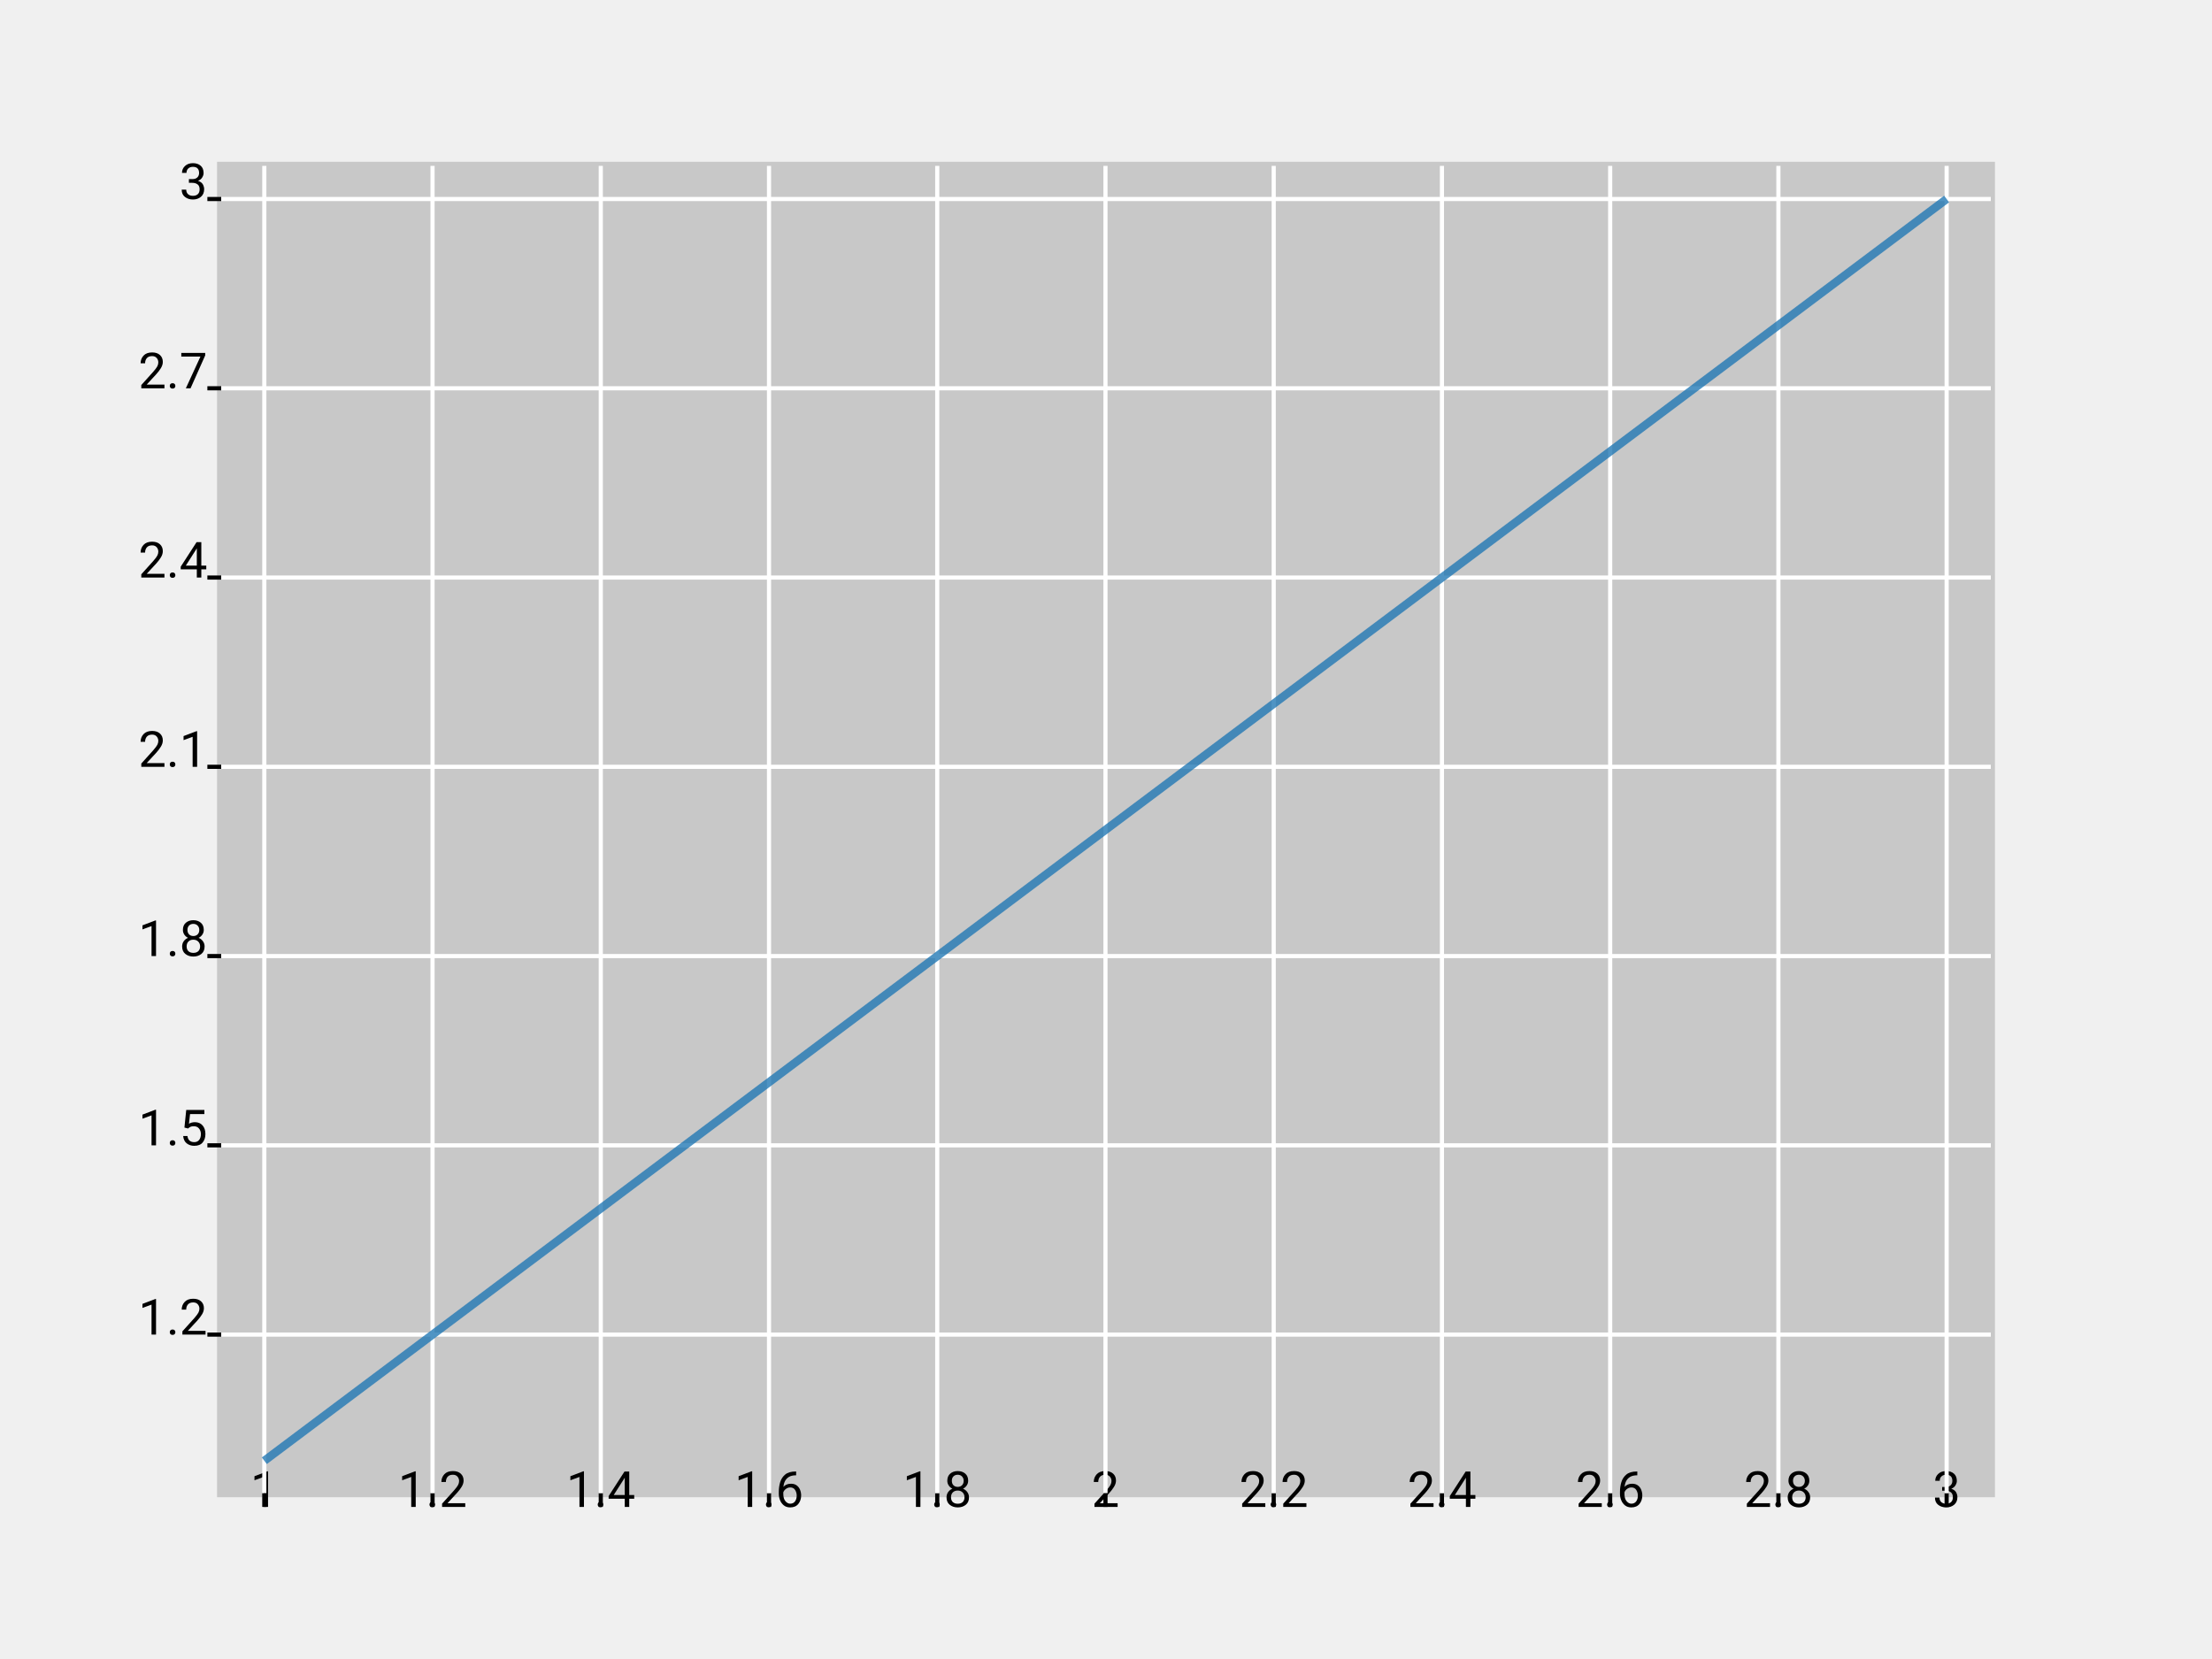
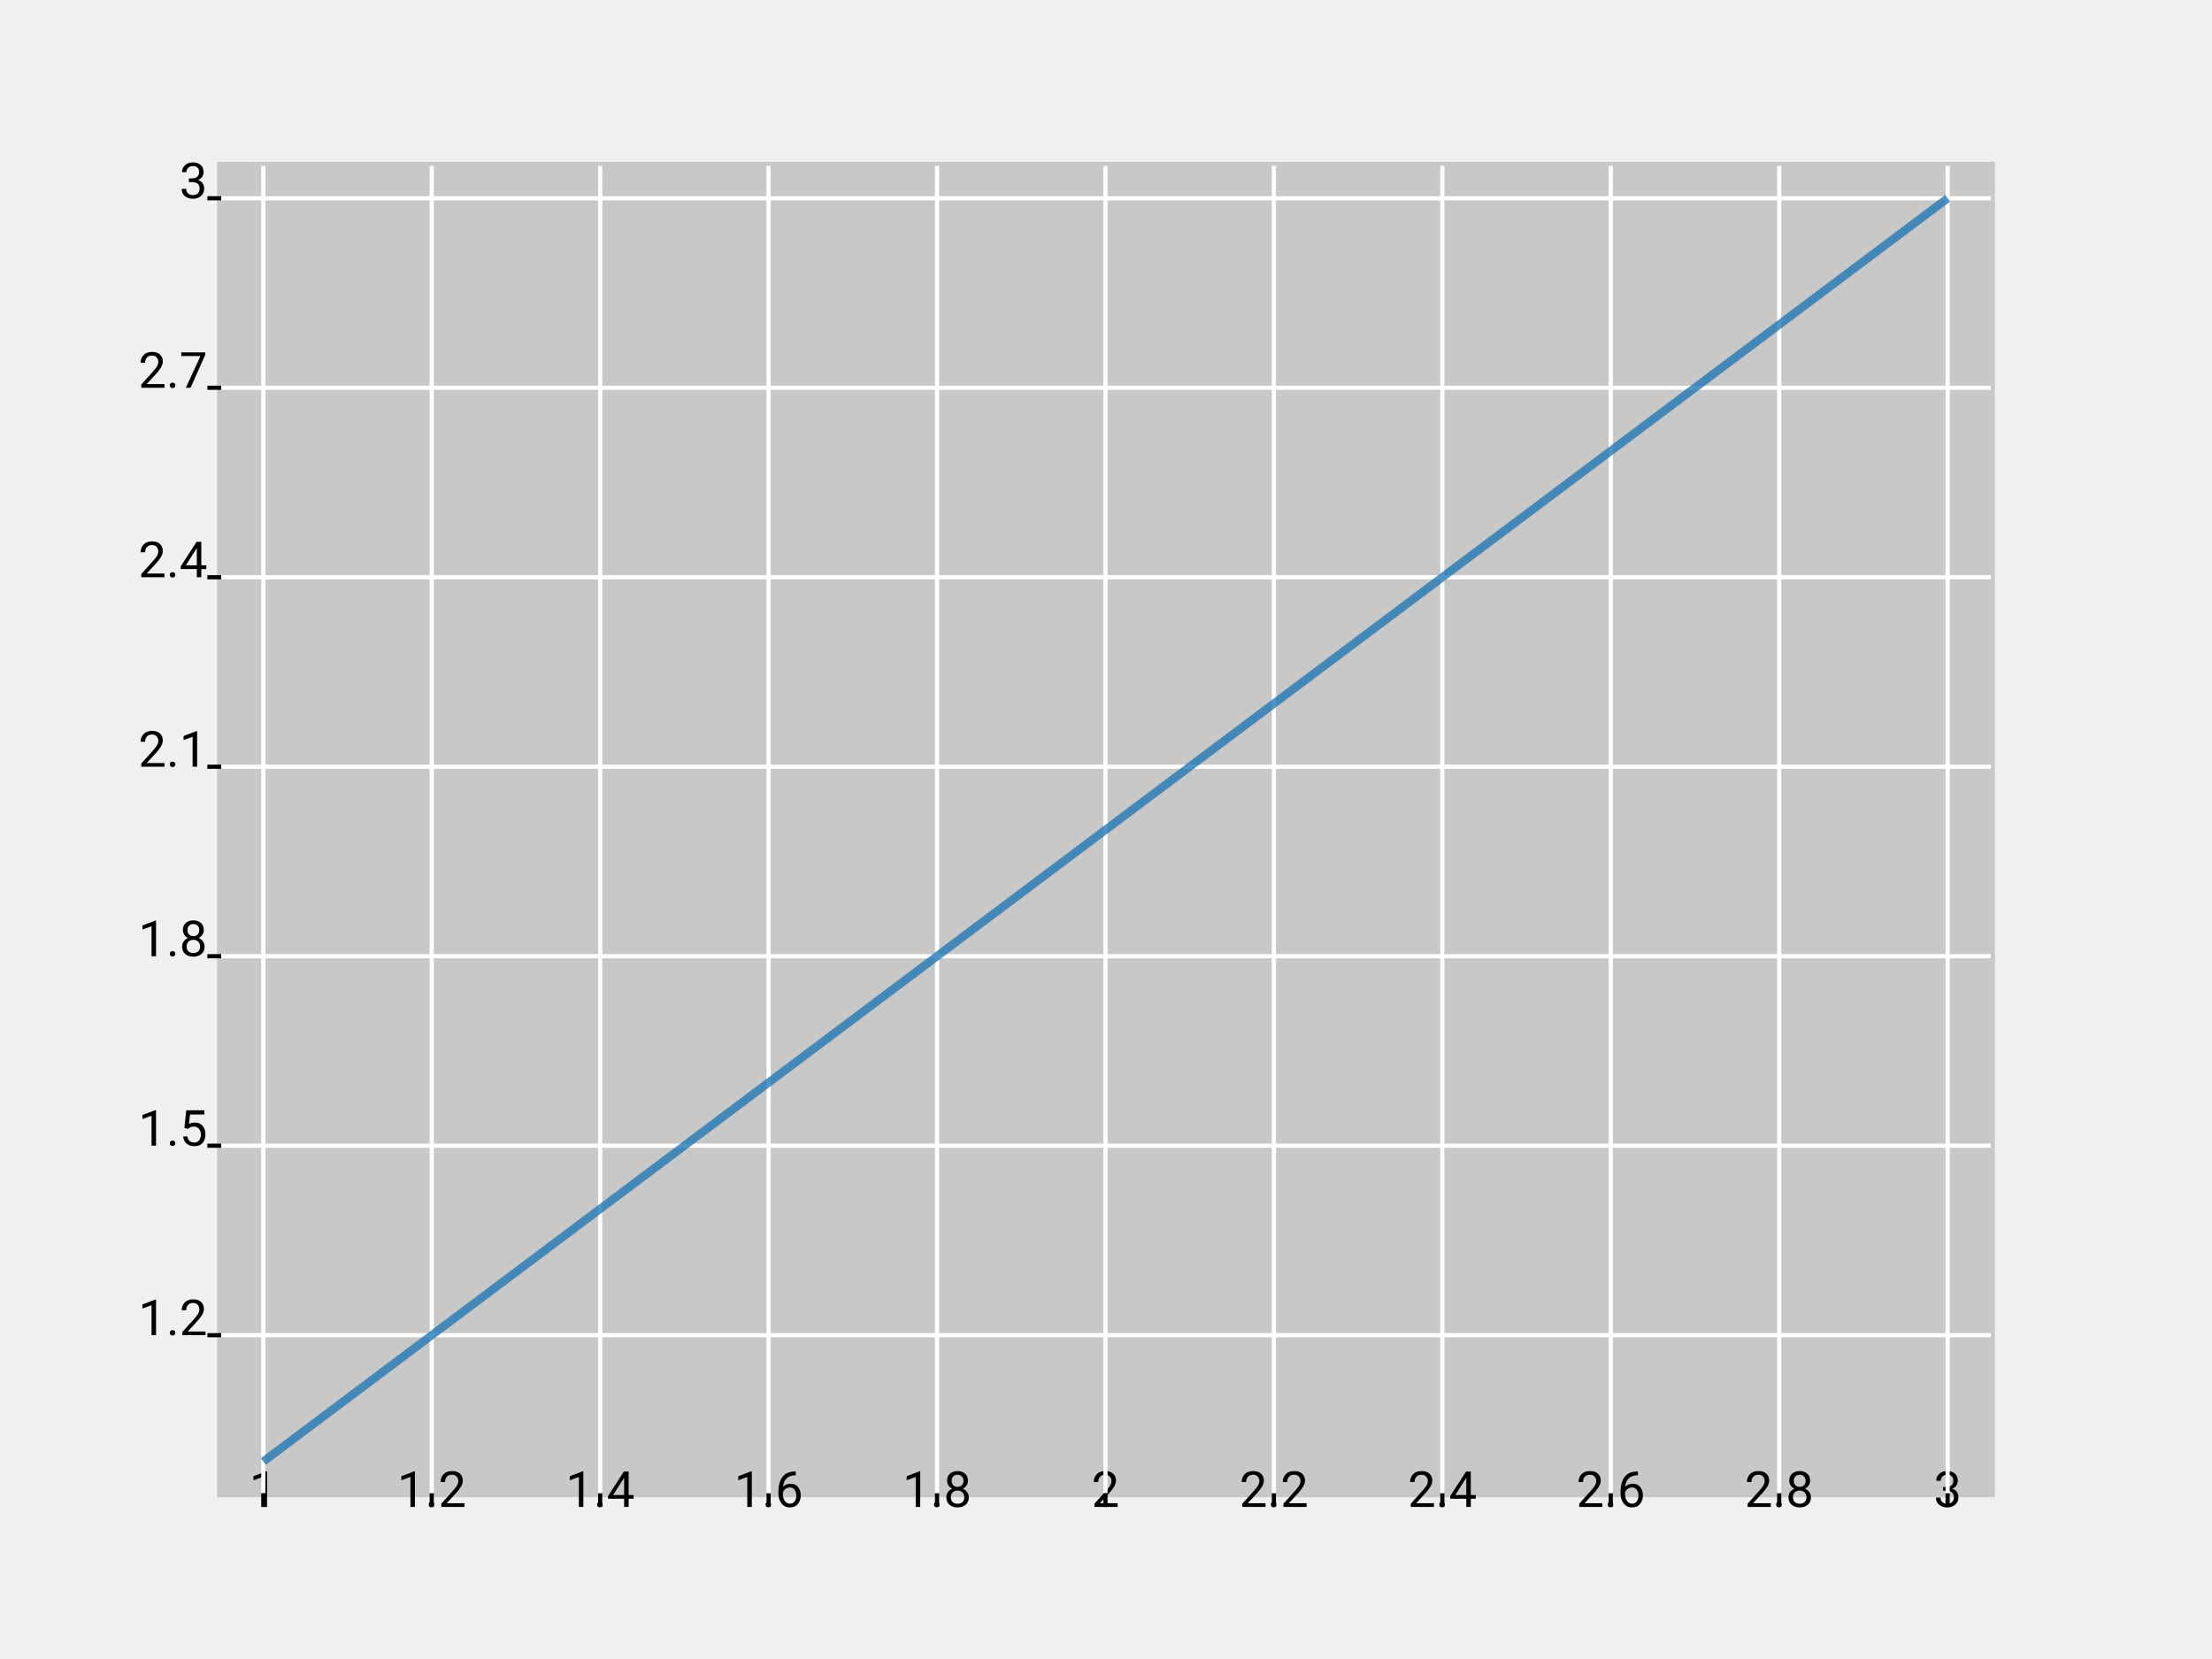
<svg xmlns="http://www.w3.org/2000/svg" width="800px" height="600px" version="1.1">
  <rect x="80" y="60" width="640" height="480" fill="#c8c8c8" fill-opacity="1" stroke="#c8c8c8" stroke-opacity="1" stroke-width="3">
</rect>
-   <text x="95.592" y="545" font-family="Roboto" font-size="18" text-anchor="middle" alignment-baseline="hanging" fill="#000000" fill-opacity="1">1</text>
-   <text x="156.435" y="545" font-family="Roboto" font-size="18" text-anchor="middle" alignment-baseline="hanging" fill="#000000" fill-opacity="1">1.2</text>
-   <text x="217.279" y="545" font-family="Roboto" font-size="18" text-anchor="middle" alignment-baseline="hanging" fill="#000000" fill-opacity="1">1.4</text>
-   <text x="278.122" y="545" font-family="Roboto" font-size="18" text-anchor="middle" alignment-baseline="hanging" fill="#000000" fill-opacity="1">1.6</text>
-   <text x="338.966" y="545" font-family="Roboto" font-size="18" text-anchor="middle" alignment-baseline="hanging" fill="#000000" fill-opacity="1">1.8</text>
+   <text x="95.229" y="545" font-family="Roboto" font-size="18" text-anchor="middle" alignment-baseline="hanging" fill="#000000" fill-opacity="1">1</text>
+   <text x="156.145" y="545" font-family="Roboto" font-size="18" text-anchor="middle" alignment-baseline="hanging" fill="#000000" fill-opacity="1">1.2</text>
+   <text x="217.061" y="545" font-family="Roboto" font-size="18" text-anchor="middle" alignment-baseline="hanging" fill="#000000" fill-opacity="1">1.4</text>
+   <text x="277.977" y="545" font-family="Roboto" font-size="18" text-anchor="middle" alignment-baseline="hanging" fill="#000000" fill-opacity="1">1.6</text>
+   <text x="338.894" y="545" font-family="Roboto" font-size="18" text-anchor="middle" alignment-baseline="hanging" fill="#000000" fill-opacity="1">1.8</text>
  <text x="399.81" y="545" font-family="Roboto" font-size="18" text-anchor="middle" alignment-baseline="hanging" fill="#000000" fill-opacity="1">2</text>
-   <text x="460.653" y="545" font-family="Roboto" font-size="18" text-anchor="middle" alignment-baseline="hanging" fill="#000000" fill-opacity="1">2.2</text>
-   <text x="521.497" y="545" font-family="Roboto" font-size="18" text-anchor="middle" alignment-baseline="hanging" fill="#000000" fill-opacity="1">2.4</text>
-   <text x="582.34" y="545" font-family="Roboto" font-size="18" text-anchor="middle" alignment-baseline="hanging" fill="#000000" fill-opacity="1">2.6</text>
-   <text x="643.184" y="545" font-family="Roboto" font-size="18" text-anchor="middle" alignment-baseline="hanging" fill="#000000" fill-opacity="1">2.8</text>
-   <text x="704.028" y="545" font-family="Roboto" font-size="18" text-anchor="middle" alignment-baseline="hanging" fill="#000000" fill-opacity="1">3</text>
-   <text x="75" y="482.674" font-family="Roboto" font-size="18" text-anchor="end" alignment-baseline="middle" fill="#000000" fill-opacity="1">1.2</text>
-   <text x="75" y="414.225" font-family="Roboto" font-size="18" text-anchor="end" alignment-baseline="middle" fill="#000000" fill-opacity="1">1.5</text>
-   <text x="75" y="345.775" font-family="Roboto" font-size="18" text-anchor="end" alignment-baseline="middle" fill="#000000" fill-opacity="1">1.8</text>
-   <text x="75" y="277.326" font-family="Roboto" font-size="18" text-anchor="end" alignment-baseline="middle" fill="#000000" fill-opacity="1">2.1</text>
-   <text x="75" y="208.877" font-family="Roboto" font-size="18" text-anchor="end" alignment-baseline="middle" fill="#000000" fill-opacity="1">2.4</text>
-   <text x="75" y="140.428" font-family="Roboto" font-size="18" text-anchor="end" alignment-baseline="middle" fill="#000000" fill-opacity="1">2.7</text>
-   <text x="75" y="71.979" font-family="Roboto" font-size="18" text-anchor="end" alignment-baseline="middle" fill="#000000" fill-opacity="1">3</text>
-   <path d=" M 95.592 545 L 95.592 540 M 156.435 545 L 156.435 540 M 217.279 545 L 217.279 540 M 278.122 545 L 278.122 540 M 338.966 545 L 338.966 540 M 399.81 545 L 399.81 540 M 460.653 545 L 460.653 540 M 521.497 545 L 521.497 540 M 582.34 545 L 582.34 540 M 643.184 545 L 643.184 540 M 704.028 545 L 704.028 540 M 75 482.674 L 80 482.674 M 75 414.225 L 80 414.225 M 75 345.775 L 80 345.775 M 75 277.326 L 80 277.326 M 75 208.877 L 80 208.877 M 75 140.428 L 80 140.428 M 75 71.979 L 80 71.979" stroke="#000000" stroke-opacity="1" stroke-width="1.5" fill-opacity="0" />
-   <path d=" M 95.592 60 L 95.592 540 M 156.435 60 L 156.435 540 M 217.279 60 L 217.279 540 M 278.122 60 L 278.122 540 M 338.966 60 L 338.966 540 M 399.81 60 L 399.81 540 M 460.653 60 L 460.653 540 M 521.497 60 L 521.497 540 M 582.34 60 L 582.34 540 M 643.184 60 L 643.184 540 M 704.028 60 L 704.028 540 M 80 482.674 L 720 482.674 M 80 414.225 L 720 414.225 M 80 345.775 L 720 345.775 M 80 277.326 L 720 277.326 M 80 208.877 L 720 208.877 M 80 140.428 L 720 140.428 M 80 71.979 L 720 71.979" stroke="#ffffff" stroke-opacity="1" stroke-width="1.5" fill-opacity="0" />
-   <path d=" M 95.592 528.306 L 399.81 300.143 L 704.028 71.979" stroke="#1f77b4" stroke-opacity="0.784" stroke-width="3" fill-opacity="0" />
+   <text x="460.726" y="545" font-family="Roboto" font-size="18" text-anchor="middle" alignment-baseline="hanging" fill="#000000" fill-opacity="1">2.2</text>
+   <text x="521.642" y="545" font-family="Roboto" font-size="18" text-anchor="middle" alignment-baseline="hanging" fill="#000000" fill-opacity="1">2.4</text>
+   <text x="582.558" y="545" font-family="Roboto" font-size="18" text-anchor="middle" alignment-baseline="hanging" fill="#000000" fill-opacity="1">2.6</text>
+   <text x="643.474" y="545" font-family="Roboto" font-size="18" text-anchor="middle" alignment-baseline="hanging" fill="#000000" fill-opacity="1">2.8</text>
+   <text x="704.39" y="545" font-family="Roboto" font-size="18" text-anchor="middle" alignment-baseline="hanging" fill="#000000" fill-opacity="1">3</text>
+   <text x="75" y="482.891" font-family="Roboto" font-size="18" text-anchor="end" alignment-baseline="middle" fill="#000000" fill-opacity="1">1.2</text>
+   <text x="75" y="414.36" font-family="Roboto" font-size="18" text-anchor="end" alignment-baseline="middle" fill="#000000" fill-opacity="1">1.5</text>
+   <text x="75" y="345.83" font-family="Roboto" font-size="18" text-anchor="end" alignment-baseline="middle" fill="#000000" fill-opacity="1">1.8</text>
+   <text x="75" y="277.299" font-family="Roboto" font-size="18" text-anchor="end" alignment-baseline="middle" fill="#000000" fill-opacity="1">2.1</text>
+   <text x="75" y="208.769" font-family="Roboto" font-size="18" text-anchor="end" alignment-baseline="middle" fill="#000000" fill-opacity="1">2.4</text>
+   <text x="75" y="140.238" font-family="Roboto" font-size="18" text-anchor="end" alignment-baseline="middle" fill="#000000" fill-opacity="1">2.7</text>
+   <text x="75" y="71.707" font-family="Roboto" font-size="18" text-anchor="end" alignment-baseline="middle" fill="#000000" fill-opacity="1">3</text>
+   <path d=" M 95.229 545 L 95.229 540 M 156.145 545 L 156.145 540 M 217.061 545 L 217.061 540 M 277.977 545 L 277.977 540 M 338.894 545 L 338.894 540 M 399.81 545 L 399.81 540 M 460.726 545 L 460.726 540 M 521.642 545 L 521.642 540 M 582.558 545 L 582.558 540 M 643.474 545 L 643.474 540 M 704.39 545 L 704.39 540 M 75 482.891 L 80 482.891 M 75 414.36 L 80 414.36 M 75 345.83 L 80 345.83 M 75 277.299 L 80 277.299 M 75 208.769 L 80 208.769 M 75 140.238 L 80 140.238 M 75 71.707 L 80 71.707" stroke="#000000" stroke-opacity="1" stroke-width="1.5" fill-opacity="0" />
+   <path d=" M 95.229 60 L 95.229 540 M 156.145 60 L 156.145 540 M 217.061 60 L 217.061 540 M 277.977 60 L 277.977 540 M 338.894 60 L 338.894 540 M 399.81 60 L 399.81 540 M 460.726 60 L 460.726 540 M 521.642 60 L 521.642 540 M 582.558 60 L 582.558 540 M 643.474 60 L 643.474 540 M 704.39 60 L 704.39 540 M 80 482.891 L 720 482.891 M 80 414.36 L 720 414.36 M 80 345.83 L 720 345.83 M 80 277.299 L 720 277.299 M 80 208.769 L 720 208.769 M 80 140.238 L 720 140.238 M 80 71.707 L 720 71.707" stroke="#ffffff" stroke-opacity="1" stroke-width="1.5" fill-opacity="0" />
+   <path d=" M 95.229 528.578 L 399.81 300.143 L 704.39 71.707" stroke="#1f77b4" stroke-opacity="0.784" stroke-width="3" fill-opacity="0" />
</svg>
